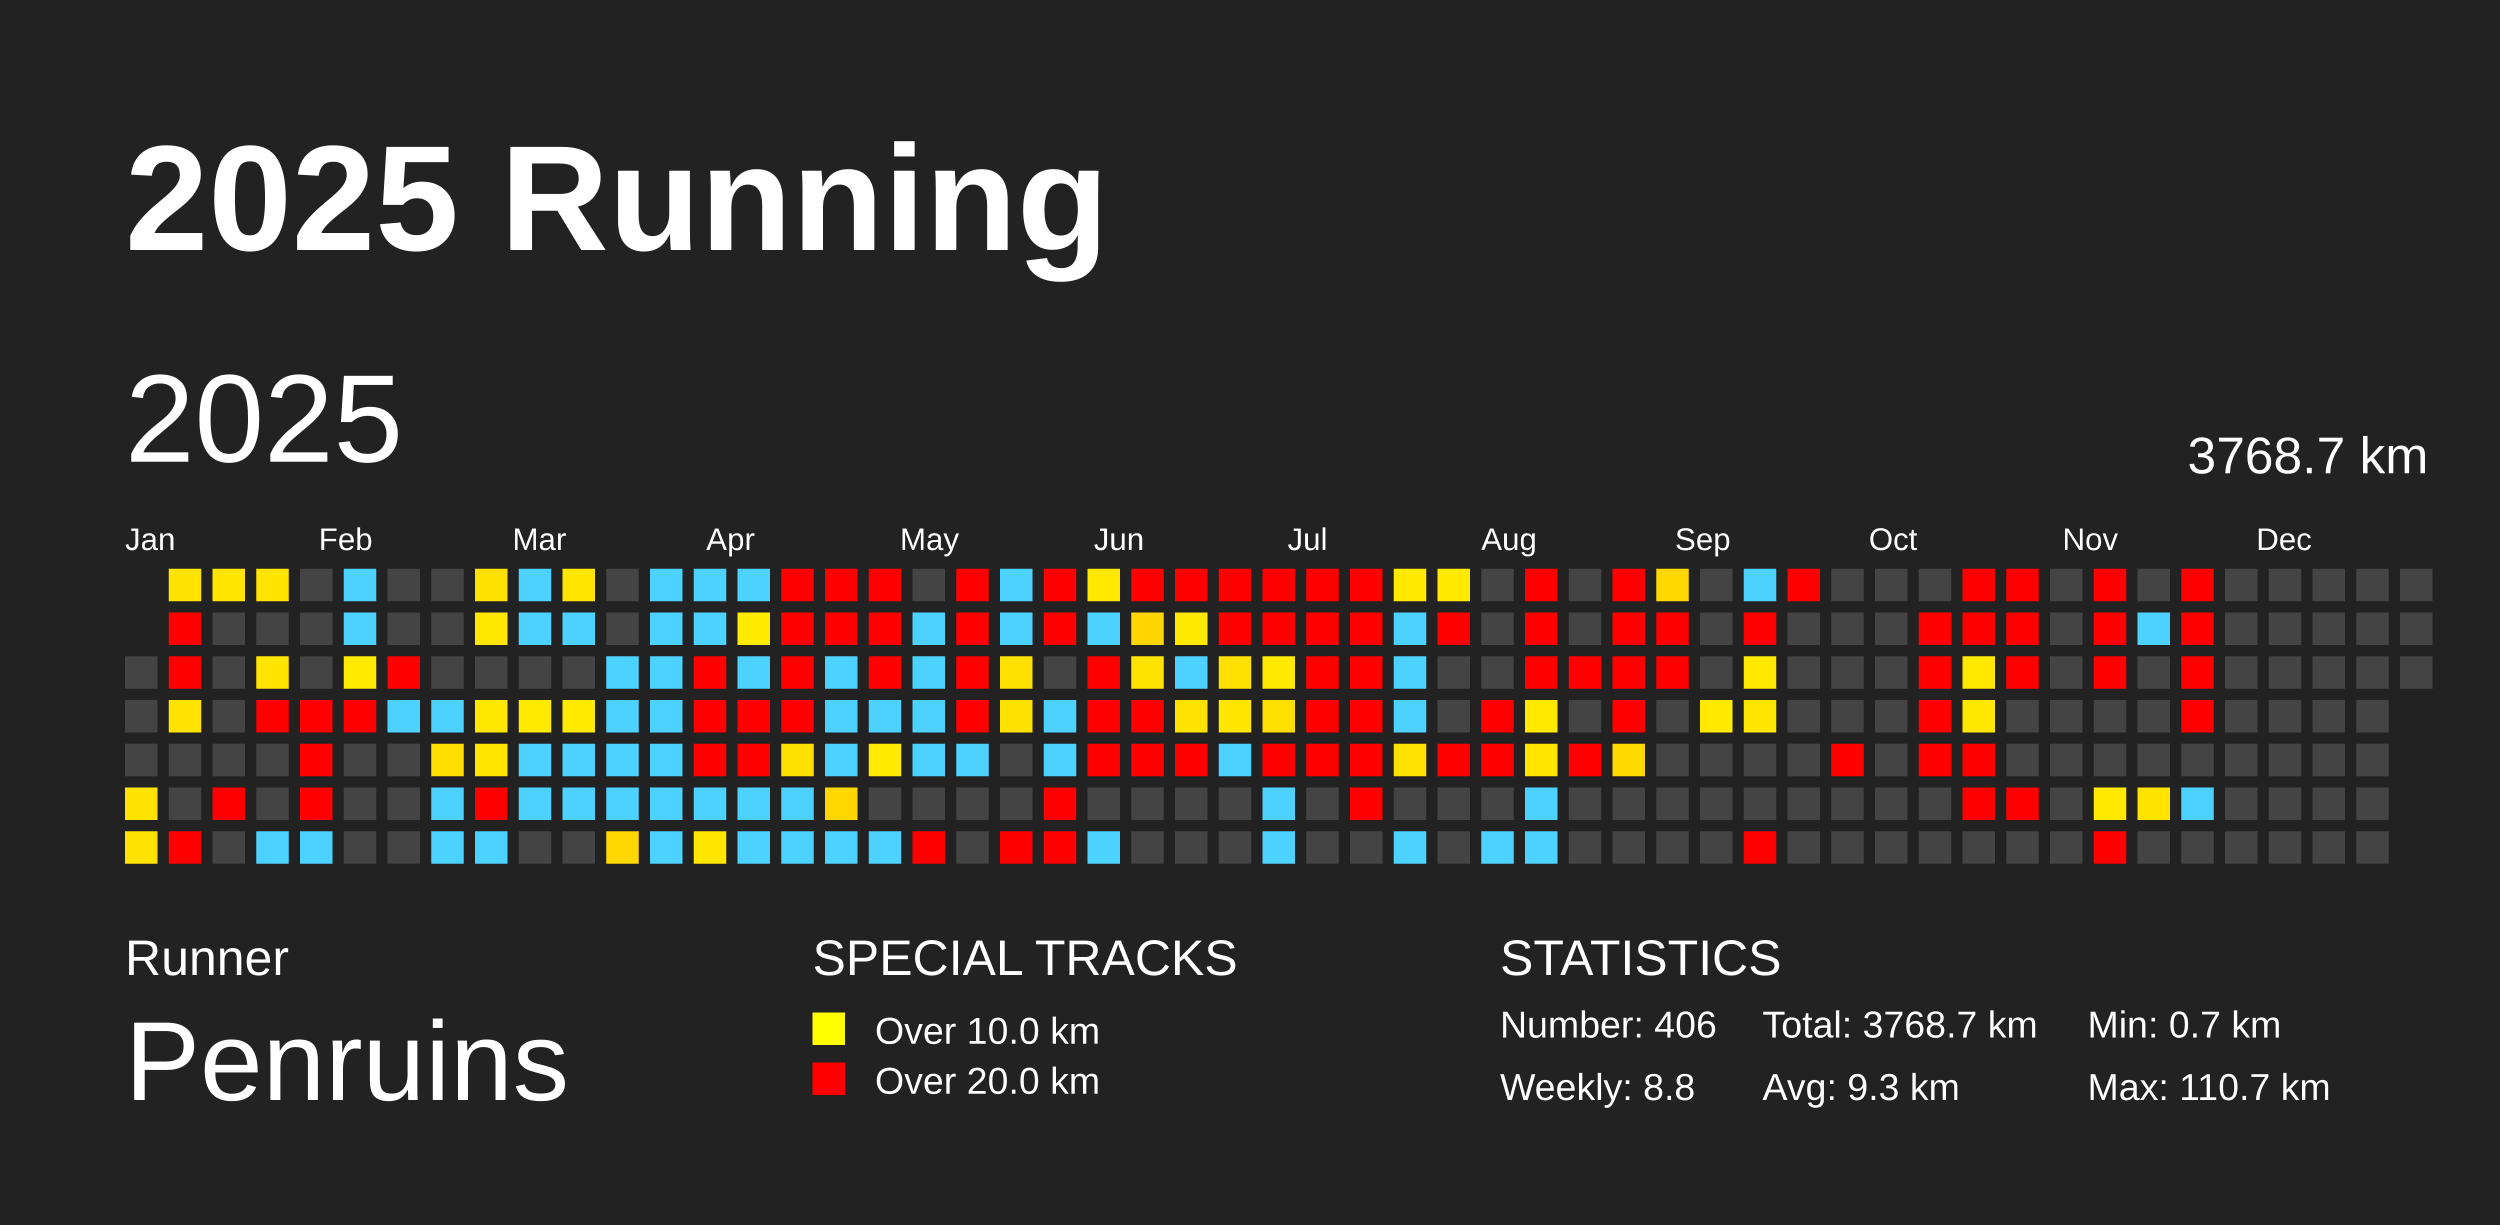
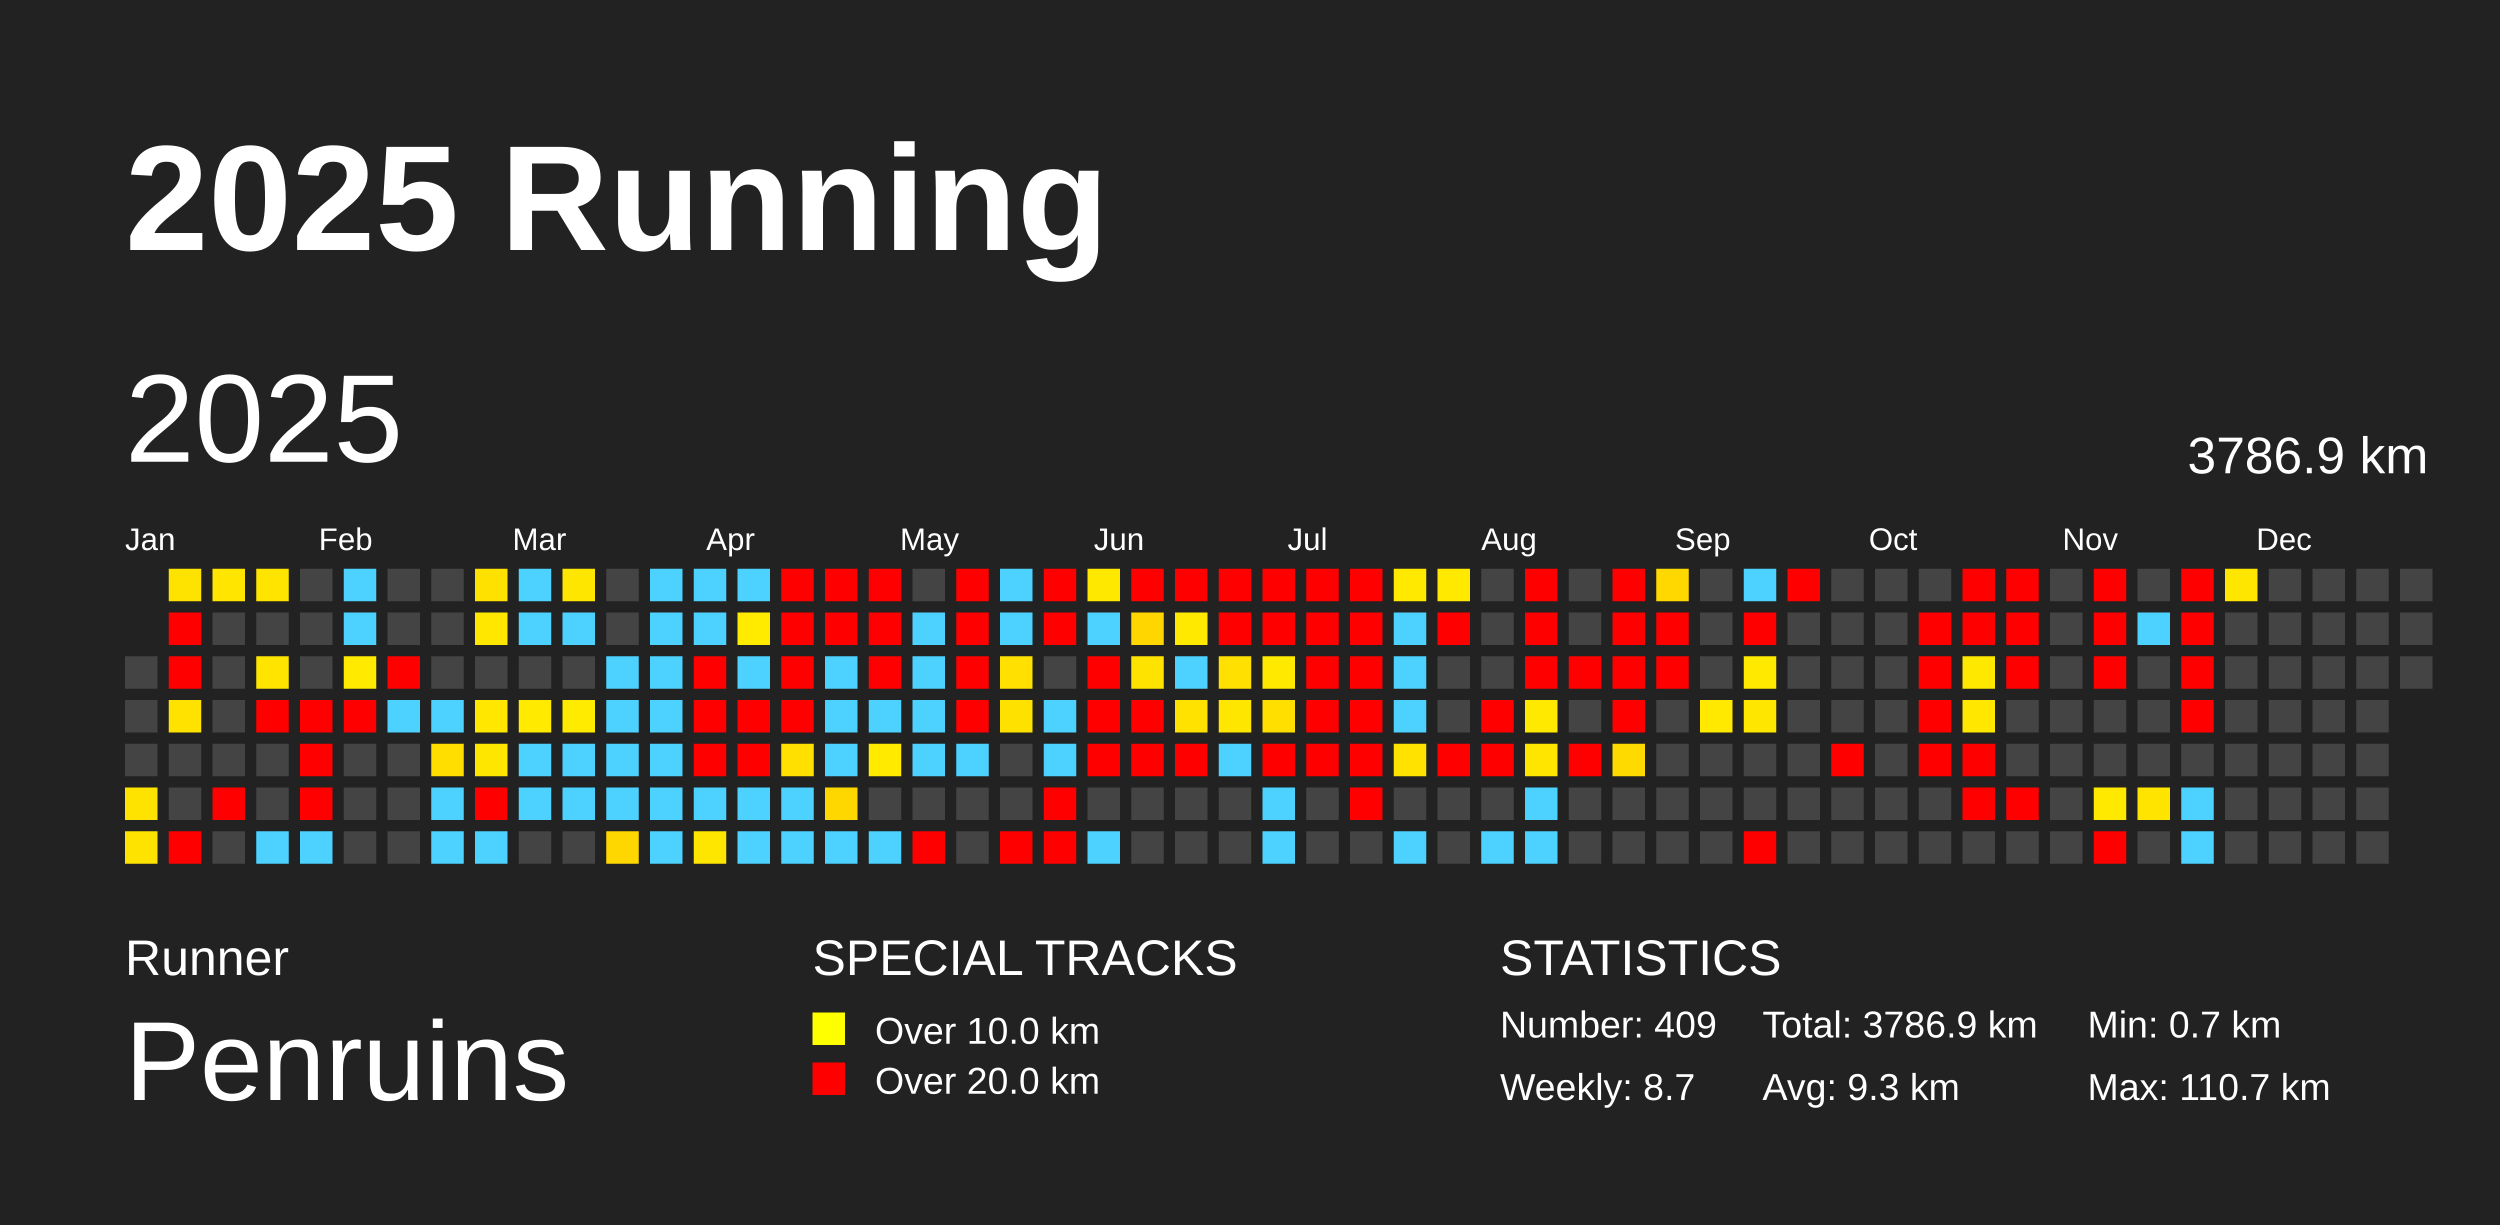
<svg xmlns="http://www.w3.org/2000/svg" baseProfile="full" height="98mm" version="1.1" viewBox="0,0,200,98" width="200mm">
  <defs />
  <rect fill="#222222" height="98" width="200" x="0" y="0" />
  <text fill="#FFFFFF" style="font-size:12px; font-family:Arial; font-weight:bold;" x="10" y="20">2025 Running</text>
  <text fill="#FFFFFF" style="font-size:4px; font-family:Arial" x="10" y="78">Runner</text>
  <text fill="#FFFFFF" style="font-size:9px; font-family:Arial" x="10" y="88">Penruins</text>
  <text fill="#FFFFFF" style="font-size:4px; font-family:Arial" x="65" y="78">SPECIAL TRACKS</text>
  <rect fill="yellow" height="2.6" width="2.6" x="65" y="81" />
  <text fill="#FFFFFF" style="font-size:3px; font-family:Arial" x="70" y="83.5">Over 10.0 km</text>
  <rect fill="red" height="2.6" width="2.6" x="65" y="85" />
  <text fill="#FFFFFF" style="font-size:3px; font-family:Arial" x="70" y="87.5">Over 20.0 km</text>
  <text fill="#FFFFFF" style="font-size:4px; font-family:Arial" x="120" y="78">STATISTICS</text>
-   <text fill="#FFFFFF" style="font-size:3px; font-family:Arial" x="120" y="83">Number: 406</text>
-   <text fill="#FFFFFF" style="font-size:3px; font-family:Arial" x="120" y="88">Weekly: 8.8</text>
-   <text fill="#FFFFFF" style="font-size:3px; font-family:Arial" x="141" y="83">Total: 3768.7 km</text>
+   <text fill="#FFFFFF" style="font-size:3px; font-family:Arial" x="120" y="83">Number: 409</text>
+   <text fill="#FFFFFF" style="font-size:3px; font-family:Arial" x="120" y="88">Weekly: 8.7</text>
+   <text fill="#FFFFFF" style="font-size:3px; font-family:Arial" x="141" y="83">Total: 3786.9 km</text>
  <text fill="#FFFFFF" style="font-size:3px; font-family:Arial" x="141" y="88">Avg: 9.3 km</text>
  <text fill="#FFFFFF" style="font-size:3px; font-family:Arial" x="167" y="83">Min: 0.7 km</text>
  <text fill="#FFFFFF" style="font-size:3px; font-family:Arial" x="167" y="88">Max: 110.7 km</text>
  <text dominant-baseline="hanging" fill="#FFFFFF" style="font-size:10.0px; font-family:Arial;" x="10" y="30">2025</text>
-   <text dominant-baseline="hanging" fill="#FFFFFF" style="font-size:4.125px; font-family:Arial;" x="175" y="35">3768.7 km</text>
+   <text dominant-baseline="hanging" fill="#FFFFFF" style="font-size:4.125px; font-family:Arial;" x="175" y="35">3786.9 km</text>
  <text fill="#FFFFFF" style="font-size:2.5px; font-family:Arial" x="10.0" y="44">Jan</text>
  <text fill="#FFFFFF" style="font-size:2.5px; font-family:Arial" x="25.5" y="44">Feb</text>
  <text fill="#FFFFFF" style="font-size:2.5px; font-family:Arial" x="41.0" y="44">Mar</text>
  <text fill="#FFFFFF" style="font-size:2.5px; font-family:Arial" x="56.5" y="44">Apr</text>
  <text fill="#FFFFFF" style="font-size:2.5px; font-family:Arial" x="72.0" y="44">May</text>
  <text fill="#FFFFFF" style="font-size:2.5px; font-family:Arial" x="87.5" y="44">Jun</text>
  <text fill="#FFFFFF" style="font-size:2.5px; font-family:Arial" x="103.0" y="44">Jul</text>
  <text fill="#FFFFFF" style="font-size:2.5px; font-family:Arial" x="118.5" y="44">Aug</text>
  <text fill="#FFFFFF" style="font-size:2.5px; font-family:Arial" x="134.0" y="44">Sep</text>
  <text fill="#FFFFFF" style="font-size:2.5px; font-family:Arial" x="149.5" y="44">Oct</text>
  <text fill="#FFFFFF" style="font-size:2.5px; font-family:Arial" x="165.0" y="44">Nov</text>
  <text fill="#FFFFFF" style="font-size:2.5px; font-family:Arial" x="180.5" y="44">Dec</text>
  <rect fill="#444444" height="2.6" width="2.6" x="10.0" y="52.5" />
  <rect fill="#444444" height="2.6" width="2.6" x="10.0" y="56.0" />
  <rect fill="#444444" height="2.6" width="2.6" x="10.0" y="59.5" />
  <rect fill="#ffe300" height="2.6" width="2.6" x="10.0" y="63.0" />
  <rect fill="#ffe300" height="2.6" width="2.6" x="10.0" y="66.5" />
  <rect fill="#ffe300" height="2.6" width="2.6" x="13.5" y="45.5" />
  <rect fill="red" height="2.6" width="2.6" x="13.5" y="49.0" />
  <rect fill="red" height="2.6" width="2.6" x="13.5" y="52.5" />
  <rect fill="#ffe200" height="2.6" width="2.6" x="13.5" y="56.0" />
  <rect fill="#444444" height="2.6" width="2.6" x="13.5" y="59.5" />
  <rect fill="#444444" height="2.6" width="2.6" x="13.5" y="63.0" />
  <rect fill="red" height="2.6" width="2.6" x="13.5" y="66.5" />
  <rect fill="#ffe500" height="2.6" width="2.6" x="17.0" y="45.5" />
  <rect fill="#444444" height="2.6" width="2.6" x="17.0" y="49.0" />
  <rect fill="#444444" height="2.6" width="2.6" x="17.0" y="52.5" />
  <rect fill="#444444" height="2.6" width="2.6" x="17.0" y="56.0" />
  <rect fill="#444444" height="2.6" width="2.6" x="17.0" y="59.5" />
  <rect fill="red" height="2.6" width="2.6" x="17.0" y="63.0" />
  <rect fill="#444444" height="2.6" width="2.6" x="17.0" y="66.5" />
  <rect fill="#ffe400" height="2.6" width="2.6" x="20.5" y="45.5" />
  <rect fill="#444444" height="2.6" width="2.6" x="20.5" y="49.0" />
  <rect fill="#ffe400" height="2.6" width="2.6" x="20.5" y="52.5" />
  <rect fill="red" height="2.6" width="2.6" x="20.5" y="56.0" />
  <rect fill="#444444" height="2.6" width="2.6" x="20.5" y="59.5" />
  <rect fill="#444444" height="2.6" width="2.6" x="20.5" y="63.0" />
  <rect fill="#4dd2ff" height="2.6" width="2.6" x="20.5" y="66.5" />
  <rect fill="#444444" height="2.6" width="2.6" x="24.0" y="45.5" />
  <rect fill="#444444" height="2.6" width="2.6" x="24.0" y="49.0" />
  <rect fill="#444444" height="2.6" width="2.6" x="24.0" y="52.5" />
  <rect fill="red" height="2.6" width="2.6" x="24.0" y="56.0" />
  <rect fill="red" height="2.6" width="2.6" x="24.0" y="59.5" />
  <rect fill="red" height="2.6" width="2.6" x="24.0" y="63.0" />
  <rect fill="#4dd2ff" height="2.6" width="2.6" x="24.0" y="66.5" />
  <rect fill="#4dd2ff" height="2.6" width="2.6" x="27.5" y="45.5" />
  <rect fill="#4dd2ff" height="2.6" width="2.6" x="27.5" y="49.0" />
  <rect fill="#ffea00" height="2.6" width="2.6" x="27.5" y="52.5" />
  <rect fill="red" height="2.6" width="2.6" x="27.5" y="56.0" />
  <rect fill="#444444" height="2.6" width="2.6" x="27.5" y="59.5" />
  <rect fill="#444444" height="2.6" width="2.6" x="27.5" y="63.0" />
  <rect fill="#444444" height="2.6" width="2.6" x="27.5" y="66.5" />
  <rect fill="#444444" height="2.6" width="2.6" x="31.0" y="45.5" />
  <rect fill="#444444" height="2.6" width="2.6" x="31.0" y="49.0" />
  <rect fill="red" height="2.6" width="2.6" x="31.0" y="52.5" />
  <rect fill="#4dd2ff" height="2.6" width="2.6" x="31.0" y="56.0" />
  <rect fill="#444444" height="2.6" width="2.6" x="31.0" y="59.5" />
  <rect fill="#444444" height="2.6" width="2.6" x="31.0" y="63.0" />
  <rect fill="#444444" height="2.6" width="2.6" x="31.0" y="66.5" />
  <rect fill="#444444" height="2.6" width="2.6" x="34.5" y="45.5" />
  <rect fill="#444444" height="2.6" width="2.6" x="34.5" y="49.0" />
  <rect fill="#444444" height="2.6" width="2.6" x="34.5" y="52.5" />
  <rect fill="#4dd2ff" height="2.6" width="2.6" x="34.5" y="56.0" />
  <rect fill="#ffde00" height="2.6" width="2.6" x="34.5" y="59.5" />
  <rect fill="#4dd2ff" height="2.6" width="2.6" x="34.5" y="63.0" />
  <rect fill="#4dd2ff" height="2.6" width="2.6" x="34.5" y="66.5" />
  <rect fill="#ffe100" height="2.6" width="2.6" x="38.0" y="45.5" />
  <rect fill="#ffe700" height="2.6" width="2.6" x="38.0" y="49.0" />
  <rect fill="#444444" height="2.6" width="2.6" x="38.0" y="52.5" />
  <rect fill="#ffe700" height="2.6" width="2.6" x="38.0" y="56.0" />
  <rect fill="#ffe600" height="2.6" width="2.6" x="38.0" y="59.5" />
  <rect fill="red" height="2.6" width="2.6" x="38.0" y="63.0" />
  <rect fill="#4dd2ff" height="2.6" width="2.6" x="38.0" y="66.5" />
  <rect fill="#4dd2ff" height="2.6" width="2.6" x="41.5" y="45.5" />
  <rect fill="#4dd2ff" height="2.6" width="2.6" x="41.5" y="49.0" />
  <rect fill="#444444" height="2.6" width="2.6" x="41.5" y="52.5" />
  <rect fill="#ffea00" height="2.6" width="2.6" x="41.5" y="56.0" />
  <rect fill="#4dd2ff" height="2.6" width="2.6" x="41.5" y="59.5" />
  <rect fill="#4dd2ff" height="2.6" width="2.6" x="41.5" y="63.0" />
  <rect fill="#444444" height="2.6" width="2.6" x="41.5" y="66.5" />
  <rect fill="#ffe600" height="2.6" width="2.6" x="45.0" y="45.5" />
  <rect fill="#4dd2ff" height="2.6" width="2.6" x="45.0" y="49.0" />
  <rect fill="#444444" height="2.6" width="2.6" x="45.0" y="52.5" />
  <rect fill="#ffeb00" height="2.6" width="2.6" x="45.0" y="56.0" />
  <rect fill="#4dd2ff" height="2.6" width="2.6" x="45.0" y="59.5" />
  <rect fill="#4dd2ff" height="2.6" width="2.6" x="45.0" y="63.0" />
  <rect fill="#444444" height="2.6" width="2.6" x="45.0" y="66.5" />
  <rect fill="#444444" height="2.6" width="2.6" x="48.5" y="45.5" />
  <rect fill="#444444" height="2.6" width="2.6" x="48.5" y="49.0" />
  <rect fill="#4dd2ff" height="2.6" width="2.6" x="48.5" y="52.5" />
  <rect fill="#4dd2ff" height="2.6" width="2.6" x="48.5" y="56.0" />
  <rect fill="#4dd2ff" height="2.6" width="2.6" x="48.5" y="59.5" />
  <rect fill="#4dd2ff" height="2.6" width="2.6" x="48.5" y="63.0" />
  <rect fill="#ffd700" height="2.6" width="2.6" x="48.5" y="66.5" />
  <rect fill="#4dd2ff" height="2.6" width="2.6" x="52.0" y="45.5" />
  <rect fill="#4dd2ff" height="2.6" width="2.6" x="52.0" y="49.0" />
  <rect fill="#4dd2ff" height="2.6" width="2.6" x="52.0" y="52.5" />
  <rect fill="#4dd2ff" height="2.6" width="2.6" x="52.0" y="56.0" />
  <rect fill="#4dd2ff" height="2.6" width="2.6" x="52.0" y="59.5" />
  <rect fill="#4dd2ff" height="2.6" width="2.6" x="52.0" y="63.0" />
  <rect fill="#4dd2ff" height="2.6" width="2.6" x="52.0" y="66.5" />
  <rect fill="#4dd2ff" height="2.6" width="2.6" x="55.5" y="45.5" />
  <rect fill="#4dd2ff" height="2.6" width="2.6" x="55.5" y="49.0" />
  <rect fill="red" height="2.6" width="2.6" x="55.5" y="52.5" />
  <rect fill="red" height="2.6" width="2.6" x="55.5" y="56.0" />
  <rect fill="red" height="2.6" width="2.6" x="55.5" y="59.5" />
  <rect fill="#4dd2ff" height="2.6" width="2.6" x="55.5" y="63.0" />
  <rect fill="#ffe600" height="2.6" width="2.6" x="55.5" y="66.5" />
  <rect fill="#4dd2ff" height="2.6" width="2.6" x="59.0" y="45.5" />
  <rect fill="#ffeb00" height="2.6" width="2.6" x="59.0" y="49.0" />
  <rect fill="#4dd2ff" height="2.6" width="2.6" x="59.0" y="52.5" />
  <rect fill="red" height="2.6" width="2.6" x="59.0" y="56.0" />
  <rect fill="red" height="2.6" width="2.6" x="59.0" y="59.5" />
  <rect fill="#4dd2ff" height="2.6" width="2.6" x="59.0" y="63.0" />
  <rect fill="#4dd2ff" height="2.6" width="2.6" x="59.0" y="66.5" />
  <rect fill="red" height="2.6" width="2.6" x="62.5" y="45.5" />
  <rect fill="red" height="2.6" width="2.6" x="62.5" y="49.0" />
  <rect fill="red" height="2.6" width="2.6" x="62.5" y="52.5" />
  <rect fill="red" height="2.6" width="2.6" x="62.5" y="56.0" />
  <rect fill="#ffe000" height="2.6" width="2.6" x="62.5" y="59.5" />
  <rect fill="#4dd2ff" height="2.6" width="2.6" x="62.5" y="63.0" />
  <rect fill="#4dd2ff" height="2.6" width="2.6" x="62.5" y="66.5" />
  <rect fill="red" height="2.6" width="2.6" x="66.0" y="45.5" />
  <rect fill="red" height="2.6" width="2.6" x="66.0" y="49.0" />
  <rect fill="#4dd2ff" height="2.6" width="2.6" x="66.0" y="52.5" />
  <rect fill="#4dd2ff" height="2.6" width="2.6" x="66.0" y="56.0" />
  <rect fill="#4dd2ff" height="2.6" width="2.6" x="66.0" y="59.5" />
  <rect fill="#ffd700" height="2.6" width="2.6" x="66.0" y="63.0" />
  <rect fill="#4dd2ff" height="2.6" width="2.6" x="66.0" y="66.5" />
  <rect fill="red" height="2.6" width="2.6" x="69.5" y="45.5" />
  <rect fill="red" height="2.6" width="2.6" x="69.5" y="49.0" />
  <rect fill="red" height="2.6" width="2.6" x="69.5" y="52.5" />
  <rect fill="#4dd2ff" height="2.6" width="2.6" x="69.5" y="56.0" />
  <rect fill="#ffea00" height="2.6" width="2.6" x="69.5" y="59.5" />
  <rect fill="#444444" height="2.6" width="2.6" x="69.5" y="63.0" />
  <rect fill="#4dd2ff" height="2.6" width="2.6" x="69.5" y="66.5" />
  <rect fill="#444444" height="2.6" width="2.6" x="73.0" y="45.5" />
  <rect fill="#4dd2ff" height="2.6" width="2.6" x="73.0" y="49.0" />
  <rect fill="#4dd2ff" height="2.6" width="2.6" x="73.0" y="52.5" />
  <rect fill="#4dd2ff" height="2.6" width="2.6" x="73.0" y="56.0" />
  <rect fill="#4dd2ff" height="2.6" width="2.6" x="73.0" y="59.5" />
  <rect fill="#444444" height="2.6" width="2.6" x="73.0" y="63.0" />
  <rect fill="red" height="2.6" width="2.6" x="73.0" y="66.5" />
  <rect fill="red" height="2.6" width="2.6" x="76.5" y="45.5" />
  <rect fill="red" height="2.6" width="2.6" x="76.5" y="49.0" />
  <rect fill="red" height="2.6" width="2.6" x="76.5" y="52.5" />
  <rect fill="red" height="2.6" width="2.6" x="76.5" y="56.0" />
  <rect fill="#4dd2ff" height="2.6" width="2.6" x="76.5" y="59.5" />
  <rect fill="#444444" height="2.6" width="2.6" x="76.5" y="63.0" />
  <rect fill="#444444" height="2.6" width="2.6" x="76.5" y="66.5" />
  <rect fill="#4dd2ff" height="2.6" width="2.6" x="80.0" y="45.5" />
  <rect fill="#4dd2ff" height="2.6" width="2.6" x="80.0" y="49.0" />
  <rect fill="#ffe000" height="2.6" width="2.6" x="80.0" y="52.5" />
  <rect fill="#ffe100" height="2.6" width="2.6" x="80.0" y="56.0" />
  <rect fill="#444444" height="2.6" width="2.6" x="80.0" y="59.5" />
  <rect fill="#444444" height="2.6" width="2.6" x="80.0" y="63.0" />
  <rect fill="red" height="2.6" width="2.6" x="80.0" y="66.5" />
  <rect fill="red" height="2.6" width="2.6" x="83.5" y="45.5" />
  <rect fill="red" height="2.6" width="2.6" x="83.5" y="49.0" />
  <rect fill="#444444" height="2.6" width="2.6" x="83.5" y="52.5" />
  <rect fill="#4dd2ff" height="2.6" width="2.6" x="83.5" y="56.0" />
  <rect fill="#4dd2ff" height="2.6" width="2.6" x="83.5" y="59.5" />
  <rect fill="red" height="2.6" width="2.6" x="83.5" y="63.0" />
  <rect fill="red" height="2.6" width="2.6" x="83.5" y="66.5" />
  <rect fill="#ffe800" height="2.6" width="2.6" x="87.0" y="45.5" />
  <rect fill="#4dd2ff" height="2.6" width="2.6" x="87.0" y="49.0" />
  <rect fill="red" height="2.6" width="2.6" x="87.0" y="52.5" />
  <rect fill="red" height="2.6" width="2.6" x="87.0" y="56.0" />
  <rect fill="red" height="2.6" width="2.6" x="87.0" y="59.5" />
  <rect fill="#444444" height="2.6" width="2.6" x="87.0" y="63.0" />
  <rect fill="#4dd2ff" height="2.6" width="2.6" x="87.0" y="66.5" />
  <rect fill="red" height="2.6" width="2.6" x="90.5" y="45.5" />
  <rect fill="#ffd600" height="2.6" width="2.6" x="90.5" y="49.0" />
  <rect fill="#ffe300" height="2.6" width="2.6" x="90.5" y="52.5" />
  <rect fill="red" height="2.6" width="2.6" x="90.5" y="56.0" />
  <rect fill="red" height="2.6" width="2.6" x="90.5" y="59.5" />
  <rect fill="#444444" height="2.6" width="2.6" x="90.5" y="63.0" />
  <rect fill="#444444" height="2.6" width="2.6" x="90.5" y="66.5" />
  <rect fill="red" height="2.6" width="2.6" x="94.0" y="45.5" />
  <rect fill="#ffe900" height="2.6" width="2.6" x="94.0" y="49.0" />
  <rect fill="#4dd2ff" height="2.6" width="2.6" x="94.0" y="52.5" />
  <rect fill="#ffe200" height="2.6" width="2.6" x="94.0" y="56.0" />
  <rect fill="red" height="2.6" width="2.6" x="94.0" y="59.5" />
  <rect fill="#444444" height="2.6" width="2.6" x="94.0" y="63.0" />
  <rect fill="#444444" height="2.6" width="2.6" x="94.0" y="66.5" />
  <rect fill="red" height="2.6" width="2.6" x="97.5" y="45.5" />
  <rect fill="red" height="2.6" width="2.6" x="97.5" y="49.0" />
  <rect fill="#ffe000" height="2.6" width="2.6" x="97.5" y="52.5" />
  <rect fill="#ffe600" height="2.6" width="2.6" x="97.5" y="56.0" />
  <rect fill="#4dd2ff" height="2.6" width="2.6" x="97.5" y="59.5" />
  <rect fill="#444444" height="2.6" width="2.6" x="97.5" y="63.0" />
  <rect fill="#444444" height="2.6" width="2.6" x="97.5" y="66.5" />
  <rect fill="red" height="2.6" width="2.6" x="101.0" y="45.5" />
  <rect fill="red" height="2.6" width="2.6" x="101.0" y="49.0" />
  <rect fill="#ffe900" height="2.6" width="2.6" x="101.0" y="52.5" />
  <rect fill="#ffdf00" height="2.6" width="2.6" x="101.0" y="56.0" />
  <rect fill="red" height="2.6" width="2.6" x="101.0" y="59.5" />
  <rect fill="#4dd2ff" height="2.6" width="2.6" x="101.0" y="63.0" />
  <rect fill="#4dd2ff" height="2.6" width="2.6" x="101.0" y="66.5" />
  <rect fill="red" height="2.6" width="2.6" x="104.5" y="45.5" />
  <rect fill="red" height="2.6" width="2.6" x="104.5" y="49.0" />
  <rect fill="red" height="2.6" width="2.6" x="104.5" y="52.5" />
  <rect fill="red" height="2.6" width="2.6" x="104.5" y="56.0" />
  <rect fill="red" height="2.6" width="2.6" x="104.5" y="59.5" />
  <rect fill="#444444" height="2.6" width="2.6" x="104.5" y="63.0" />
  <rect fill="#444444" height="2.6" width="2.6" x="104.5" y="66.5" />
  <rect fill="red" height="2.6" width="2.6" x="108.0" y="45.5" />
  <rect fill="red" height="2.6" width="2.6" x="108.0" y="49.0" />
  <rect fill="red" height="2.6" width="2.6" x="108.0" y="52.5" />
  <rect fill="red" height="2.6" width="2.6" x="108.0" y="56.0" />
  <rect fill="red" height="2.6" width="2.6" x="108.0" y="59.5" />
  <rect fill="red" height="2.6" width="2.6" x="108.0" y="63.0" />
  <rect fill="#444444" height="2.6" width="2.6" x="108.0" y="66.5" />
  <rect fill="#ffe900" height="2.6" width="2.6" x="111.5" y="45.5" />
  <rect fill="#4dd2ff" height="2.6" width="2.6" x="111.5" y="49.0" />
  <rect fill="#4dd2ff" height="2.6" width="2.6" x="111.5" y="52.5" />
  <rect fill="#4dd2ff" height="2.6" width="2.6" x="111.5" y="56.0" />
  <rect fill="#ffe200" height="2.6" width="2.6" x="111.5" y="59.5" />
  <rect fill="#444444" height="2.6" width="2.6" x="111.5" y="63.0" />
  <rect fill="#4dd2ff" height="2.6" width="2.6" x="111.5" y="66.5" />
  <rect fill="#ffe900" height="2.6" width="2.6" x="115.0" y="45.5" />
  <rect fill="red" height="2.6" width="2.6" x="115.0" y="49.0" />
  <rect fill="#444444" height="2.6" width="2.6" x="115.0" y="52.5" />
  <rect fill="#444444" height="2.6" width="2.6" x="115.0" y="56.0" />
  <rect fill="red" height="2.6" width="2.6" x="115.0" y="59.5" />
  <rect fill="#444444" height="2.6" width="2.6" x="115.0" y="63.0" />
  <rect fill="#444444" height="2.6" width="2.6" x="115.0" y="66.5" />
  <rect fill="#444444" height="2.6" width="2.6" x="118.5" y="45.5" />
  <rect fill="#444444" height="2.6" width="2.6" x="118.5" y="49.0" />
  <rect fill="#444444" height="2.6" width="2.6" x="118.5" y="52.5" />
  <rect fill="red" height="2.6" width="2.6" x="118.5" y="56.0" />
  <rect fill="red" height="2.6" width="2.6" x="118.5" y="59.5" />
  <rect fill="#444444" height="2.6" width="2.6" x="118.5" y="63.0" />
  <rect fill="#4dd2ff" height="2.6" width="2.6" x="118.5" y="66.5" />
  <rect fill="red" height="2.6" width="2.6" x="122.0" y="45.5" />
  <rect fill="red" height="2.6" width="2.6" x="122.0" y="49.0" />
  <rect fill="red" height="2.6" width="2.6" x="122.0" y="52.5" />
  <rect fill="#ffe900" height="2.6" width="2.6" x="122.0" y="56.0" />
  <rect fill="#ffe500" height="2.6" width="2.6" x="122.0" y="59.5" />
  <rect fill="#4dd2ff" height="2.6" width="2.6" x="122.0" y="63.0" />
  <rect fill="#4dd2ff" height="2.6" width="2.6" x="122.0" y="66.5" />
  <rect fill="#444444" height="2.6" width="2.6" x="125.5" y="45.5" />
  <rect fill="#444444" height="2.6" width="2.6" x="125.5" y="49.0" />
  <rect fill="red" height="2.6" width="2.6" x="125.5" y="52.5" />
  <rect fill="#444444" height="2.6" width="2.6" x="125.5" y="56.0" />
  <rect fill="red" height="2.6" width="2.6" x="125.5" y="59.5" />
  <rect fill="#444444" height="2.6" width="2.6" x="125.5" y="63.0" />
  <rect fill="#444444" height="2.6" width="2.6" x="125.5" y="66.5" />
  <rect fill="red" height="2.6" width="2.6" x="129.0" y="45.5" />
  <rect fill="red" height="2.6" width="2.6" x="129.0" y="49.0" />
  <rect fill="red" height="2.6" width="2.6" x="129.0" y="52.5" />
  <rect fill="red" height="2.6" width="2.6" x="129.0" y="56.0" />
  <rect fill="#ffda00" height="2.6" width="2.6" x="129.0" y="59.5" />
  <rect fill="#444444" height="2.6" width="2.6" x="129.0" y="63.0" />
  <rect fill="#444444" height="2.6" width="2.6" x="129.0" y="66.5" />
  <rect fill="#ffd800" height="2.6" width="2.6" x="132.5" y="45.5" />
  <rect fill="red" height="2.6" width="2.6" x="132.5" y="49.0" />
  <rect fill="red" height="2.6" width="2.6" x="132.5" y="52.5" />
  <rect fill="#444444" height="2.6" width="2.6" x="132.5" y="56.0" />
  <rect fill="#444444" height="2.6" width="2.6" x="132.5" y="59.5" />
  <rect fill="#444444" height="2.6" width="2.6" x="132.5" y="63.0" />
  <rect fill="#444444" height="2.6" width="2.6" x="132.5" y="66.5" />
  <rect fill="#444444" height="2.6" width="2.6" x="136.0" y="45.5" />
  <rect fill="#444444" height="2.6" width="2.6" x="136.0" y="49.0" />
  <rect fill="#444444" height="2.6" width="2.6" x="136.0" y="52.5" />
  <rect fill="#ffe900" height="2.6" width="2.6" x="136.0" y="56.0" />
  <rect fill="#444444" height="2.6" width="2.6" x="136.0" y="59.5" />
  <rect fill="#444444" height="2.6" width="2.6" x="136.0" y="63.0" />
  <rect fill="#444444" height="2.6" width="2.6" x="136.0" y="66.5" />
  <rect fill="#4dd2ff" height="2.6" width="2.6" x="139.5" y="45.5" />
  <rect fill="red" height="2.6" width="2.6" x="139.5" y="49.0" />
  <rect fill="#ffe900" height="2.6" width="2.6" x="139.5" y="52.5" />
  <rect fill="#ffe600" height="2.6" width="2.6" x="139.5" y="56.0" />
  <rect fill="#444444" height="2.6" width="2.6" x="139.5" y="59.5" />
  <rect fill="#444444" height="2.6" width="2.6" x="139.5" y="63.0" />
  <rect fill="red" height="2.6" width="2.6" x="139.5" y="66.5" />
  <rect fill="red" height="2.6" width="2.6" x="143.0" y="45.5" />
  <rect fill="#444444" height="2.6" width="2.6" x="143.0" y="49.0" />
  <rect fill="#444444" height="2.6" width="2.6" x="143.0" y="52.5" />
  <rect fill="#444444" height="2.6" width="2.6" x="143.0" y="56.0" />
  <rect fill="#444444" height="2.6" width="2.6" x="143.0" y="59.5" />
  <rect fill="#444444" height="2.6" width="2.6" x="143.0" y="63.0" />
  <rect fill="#444444" height="2.6" width="2.6" x="143.0" y="66.5" />
  <rect fill="#444444" height="2.6" width="2.6" x="146.5" y="45.5" />
  <rect fill="#444444" height="2.6" width="2.6" x="146.5" y="49.0" />
  <rect fill="#444444" height="2.6" width="2.6" x="146.5" y="52.5" />
  <rect fill="#444444" height="2.6" width="2.6" x="146.5" y="56.0" />
  <rect fill="red" height="2.6" width="2.6" x="146.5" y="59.5" />
  <rect fill="#444444" height="2.6" width="2.6" x="146.5" y="63.0" />
  <rect fill="#444444" height="2.6" width="2.6" x="146.5" y="66.5" />
  <rect fill="#444444" height="2.6" width="2.6" x="150.0" y="45.5" />
  <rect fill="#444444" height="2.6" width="2.6" x="150.0" y="49.0" />
  <rect fill="#444444" height="2.6" width="2.6" x="150.0" y="52.5" />
  <rect fill="#444444" height="2.6" width="2.6" x="150.0" y="56.0" />
  <rect fill="#444444" height="2.6" width="2.6" x="150.0" y="59.5" />
  <rect fill="#444444" height="2.6" width="2.6" x="150.0" y="63.0" />
  <rect fill="#444444" height="2.6" width="2.6" x="150.0" y="66.5" />
  <rect fill="#444444" height="2.6" width="2.6" x="153.5" y="45.5" />
  <rect fill="red" height="2.6" width="2.6" x="153.5" y="49.0" />
  <rect fill="red" height="2.6" width="2.6" x="153.5" y="52.5" />
  <rect fill="red" height="2.6" width="2.6" x="153.5" y="56.0" />
  <rect fill="red" height="2.6" width="2.6" x="153.5" y="59.5" />
  <rect fill="#444444" height="2.6" width="2.6" x="153.5" y="63.0" />
  <rect fill="#444444" height="2.6" width="2.6" x="153.5" y="66.5" />
  <rect fill="red" height="2.6" width="2.6" x="157.0" y="45.5" />
  <rect fill="red" height="2.6" width="2.6" x="157.0" y="49.0" />
  <rect fill="#ffe800" height="2.6" width="2.6" x="157.0" y="52.5" />
  <rect fill="#ffe700" height="2.6" width="2.6" x="157.0" y="56.0" />
  <rect fill="red" height="2.6" width="2.6" x="157.0" y="59.5" />
  <rect fill="red" height="2.6" width="2.6" x="157.0" y="63.0" />
  <rect fill="#444444" height="2.6" width="2.6" x="157.0" y="66.5" />
  <rect fill="red" height="2.6" width="2.6" x="160.5" y="45.5" />
  <rect fill="red" height="2.6" width="2.6" x="160.5" y="49.0" />
  <rect fill="red" height="2.6" width="2.6" x="160.5" y="52.5" />
  <rect fill="#444444" height="2.6" width="2.6" x="160.5" y="56.0" />
  <rect fill="#444444" height="2.6" width="2.6" x="160.5" y="59.5" />
  <rect fill="red" height="2.6" width="2.6" x="160.5" y="63.0" />
  <rect fill="#444444" height="2.6" width="2.6" x="160.5" y="66.5" />
  <rect fill="#444444" height="2.6" width="2.6" x="164.0" y="45.5" />
  <rect fill="#444444" height="2.6" width="2.6" x="164.0" y="49.0" />
  <rect fill="#444444" height="2.6" width="2.6" x="164.0" y="52.5" />
  <rect fill="#444444" height="2.6" width="2.6" x="164.0" y="56.0" />
  <rect fill="#444444" height="2.6" width="2.6" x="164.0" y="59.5" />
  <rect fill="#444444" height="2.6" width="2.6" x="164.0" y="63.0" />
  <rect fill="#444444" height="2.6" width="2.6" x="164.0" y="66.5" />
  <rect fill="red" height="2.6" width="2.6" x="167.5" y="45.5" />
  <rect fill="red" height="2.6" width="2.6" x="167.5" y="49.0" />
  <rect fill="red" height="2.6" width="2.6" x="167.5" y="52.5" />
  <rect fill="#444444" height="2.6" width="2.6" x="167.5" y="56.0" />
  <rect fill="#444444" height="2.6" width="2.6" x="167.5" y="59.5" />
  <rect fill="#ffe900" height="2.6" width="2.6" x="167.5" y="63.0" />
  <rect fill="red" height="2.6" width="2.6" x="167.5" y="66.5" />
  <rect fill="#444444" height="2.6" width="2.6" x="171.0" y="45.5" />
  <rect fill="#4dd2ff" height="2.6" width="2.6" x="171.0" y="49.0" />
  <rect fill="#444444" height="2.6" width="2.6" x="171.0" y="52.5" />
  <rect fill="#444444" height="2.6" width="2.6" x="171.0" y="56.0" />
  <rect fill="#444444" height="2.6" width="2.6" x="171.0" y="59.5" />
  <rect fill="#ffe400" height="2.6" width="2.6" x="171.0" y="63.0" />
  <rect fill="#444444" height="2.6" width="2.6" x="171.0" y="66.5" />
  <rect fill="red" height="2.6" width="2.6" x="174.5" y="45.5" />
  <rect fill="red" height="2.6" width="2.6" x="174.5" y="49.0" />
  <rect fill="red" height="2.6" width="2.6" x="174.5" y="52.5" />
  <rect fill="red" height="2.6" width="2.6" x="174.5" y="56.0" />
  <rect fill="#444444" height="2.6" width="2.6" x="174.5" y="59.5" />
  <rect fill="#4dd2ff" height="2.6" width="2.6" x="174.5" y="63.0" />
-   <rect fill="#444444" height="2.6" width="2.6" x="174.5" y="66.5" />
-   <rect fill="#444444" height="2.6" width="2.6" x="178.0" y="45.5" />
+   <rect fill="#4dd2ff" height="2.6" width="2.6" x="174.5" y="66.5" />
+   <rect fill="#ffe600" height="2.6" width="2.6" x="178.0" y="45.5" />
  <rect fill="#444444" height="2.6" width="2.6" x="178.0" y="49.0" />
  <rect fill="#444444" height="2.6" width="2.6" x="178.0" y="52.5" />
  <rect fill="#444444" height="2.6" width="2.6" x="178.0" y="56.0" />
  <rect fill="#444444" height="2.6" width="2.6" x="178.0" y="59.5" />
  <rect fill="#444444" height="2.6" width="2.6" x="178.0" y="63.0" />
  <rect fill="#444444" height="2.6" width="2.6" x="178.0" y="66.5" />
  <rect fill="#444444" height="2.6" width="2.6" x="181.5" y="45.5" />
  <rect fill="#444444" height="2.6" width="2.6" x="181.5" y="49.0" />
  <rect fill="#444444" height="2.6" width="2.6" x="181.5" y="52.5" />
  <rect fill="#444444" height="2.6" width="2.6" x="181.5" y="56.0" />
  <rect fill="#444444" height="2.6" width="2.6" x="181.5" y="59.5" />
  <rect fill="#444444" height="2.6" width="2.6" x="181.5" y="63.0" />
  <rect fill="#444444" height="2.6" width="2.6" x="181.5" y="66.5" />
  <rect fill="#444444" height="2.6" width="2.6" x="185.0" y="45.5" />
  <rect fill="#444444" height="2.6" width="2.6" x="185.0" y="49.0" />
  <rect fill="#444444" height="2.6" width="2.6" x="185.0" y="52.5" />
  <rect fill="#444444" height="2.6" width="2.6" x="185.0" y="56.0" />
  <rect fill="#444444" height="2.6" width="2.6" x="185.0" y="59.5" />
  <rect fill="#444444" height="2.6" width="2.6" x="185.0" y="63.0" />
  <rect fill="#444444" height="2.6" width="2.6" x="185.0" y="66.5" />
  <rect fill="#444444" height="2.6" width="2.6" x="188.5" y="45.5" />
  <rect fill="#444444" height="2.6" width="2.6" x="188.5" y="49.0" />
  <rect fill="#444444" height="2.6" width="2.6" x="188.5" y="52.5" />
  <rect fill="#444444" height="2.6" width="2.6" x="188.5" y="56.0" />
  <rect fill="#444444" height="2.6" width="2.6" x="188.5" y="59.5" />
  <rect fill="#444444" height="2.6" width="2.6" x="188.5" y="63.0" />
  <rect fill="#444444" height="2.6" width="2.6" x="188.5" y="66.5" />
  <rect fill="#444444" height="2.6" width="2.6" x="192.0" y="45.5" />
  <rect fill="#444444" height="2.6" width="2.6" x="192.0" y="49.0" />
  <rect fill="#444444" height="2.6" width="2.6" x="192.0" y="52.5" />
</svg>
